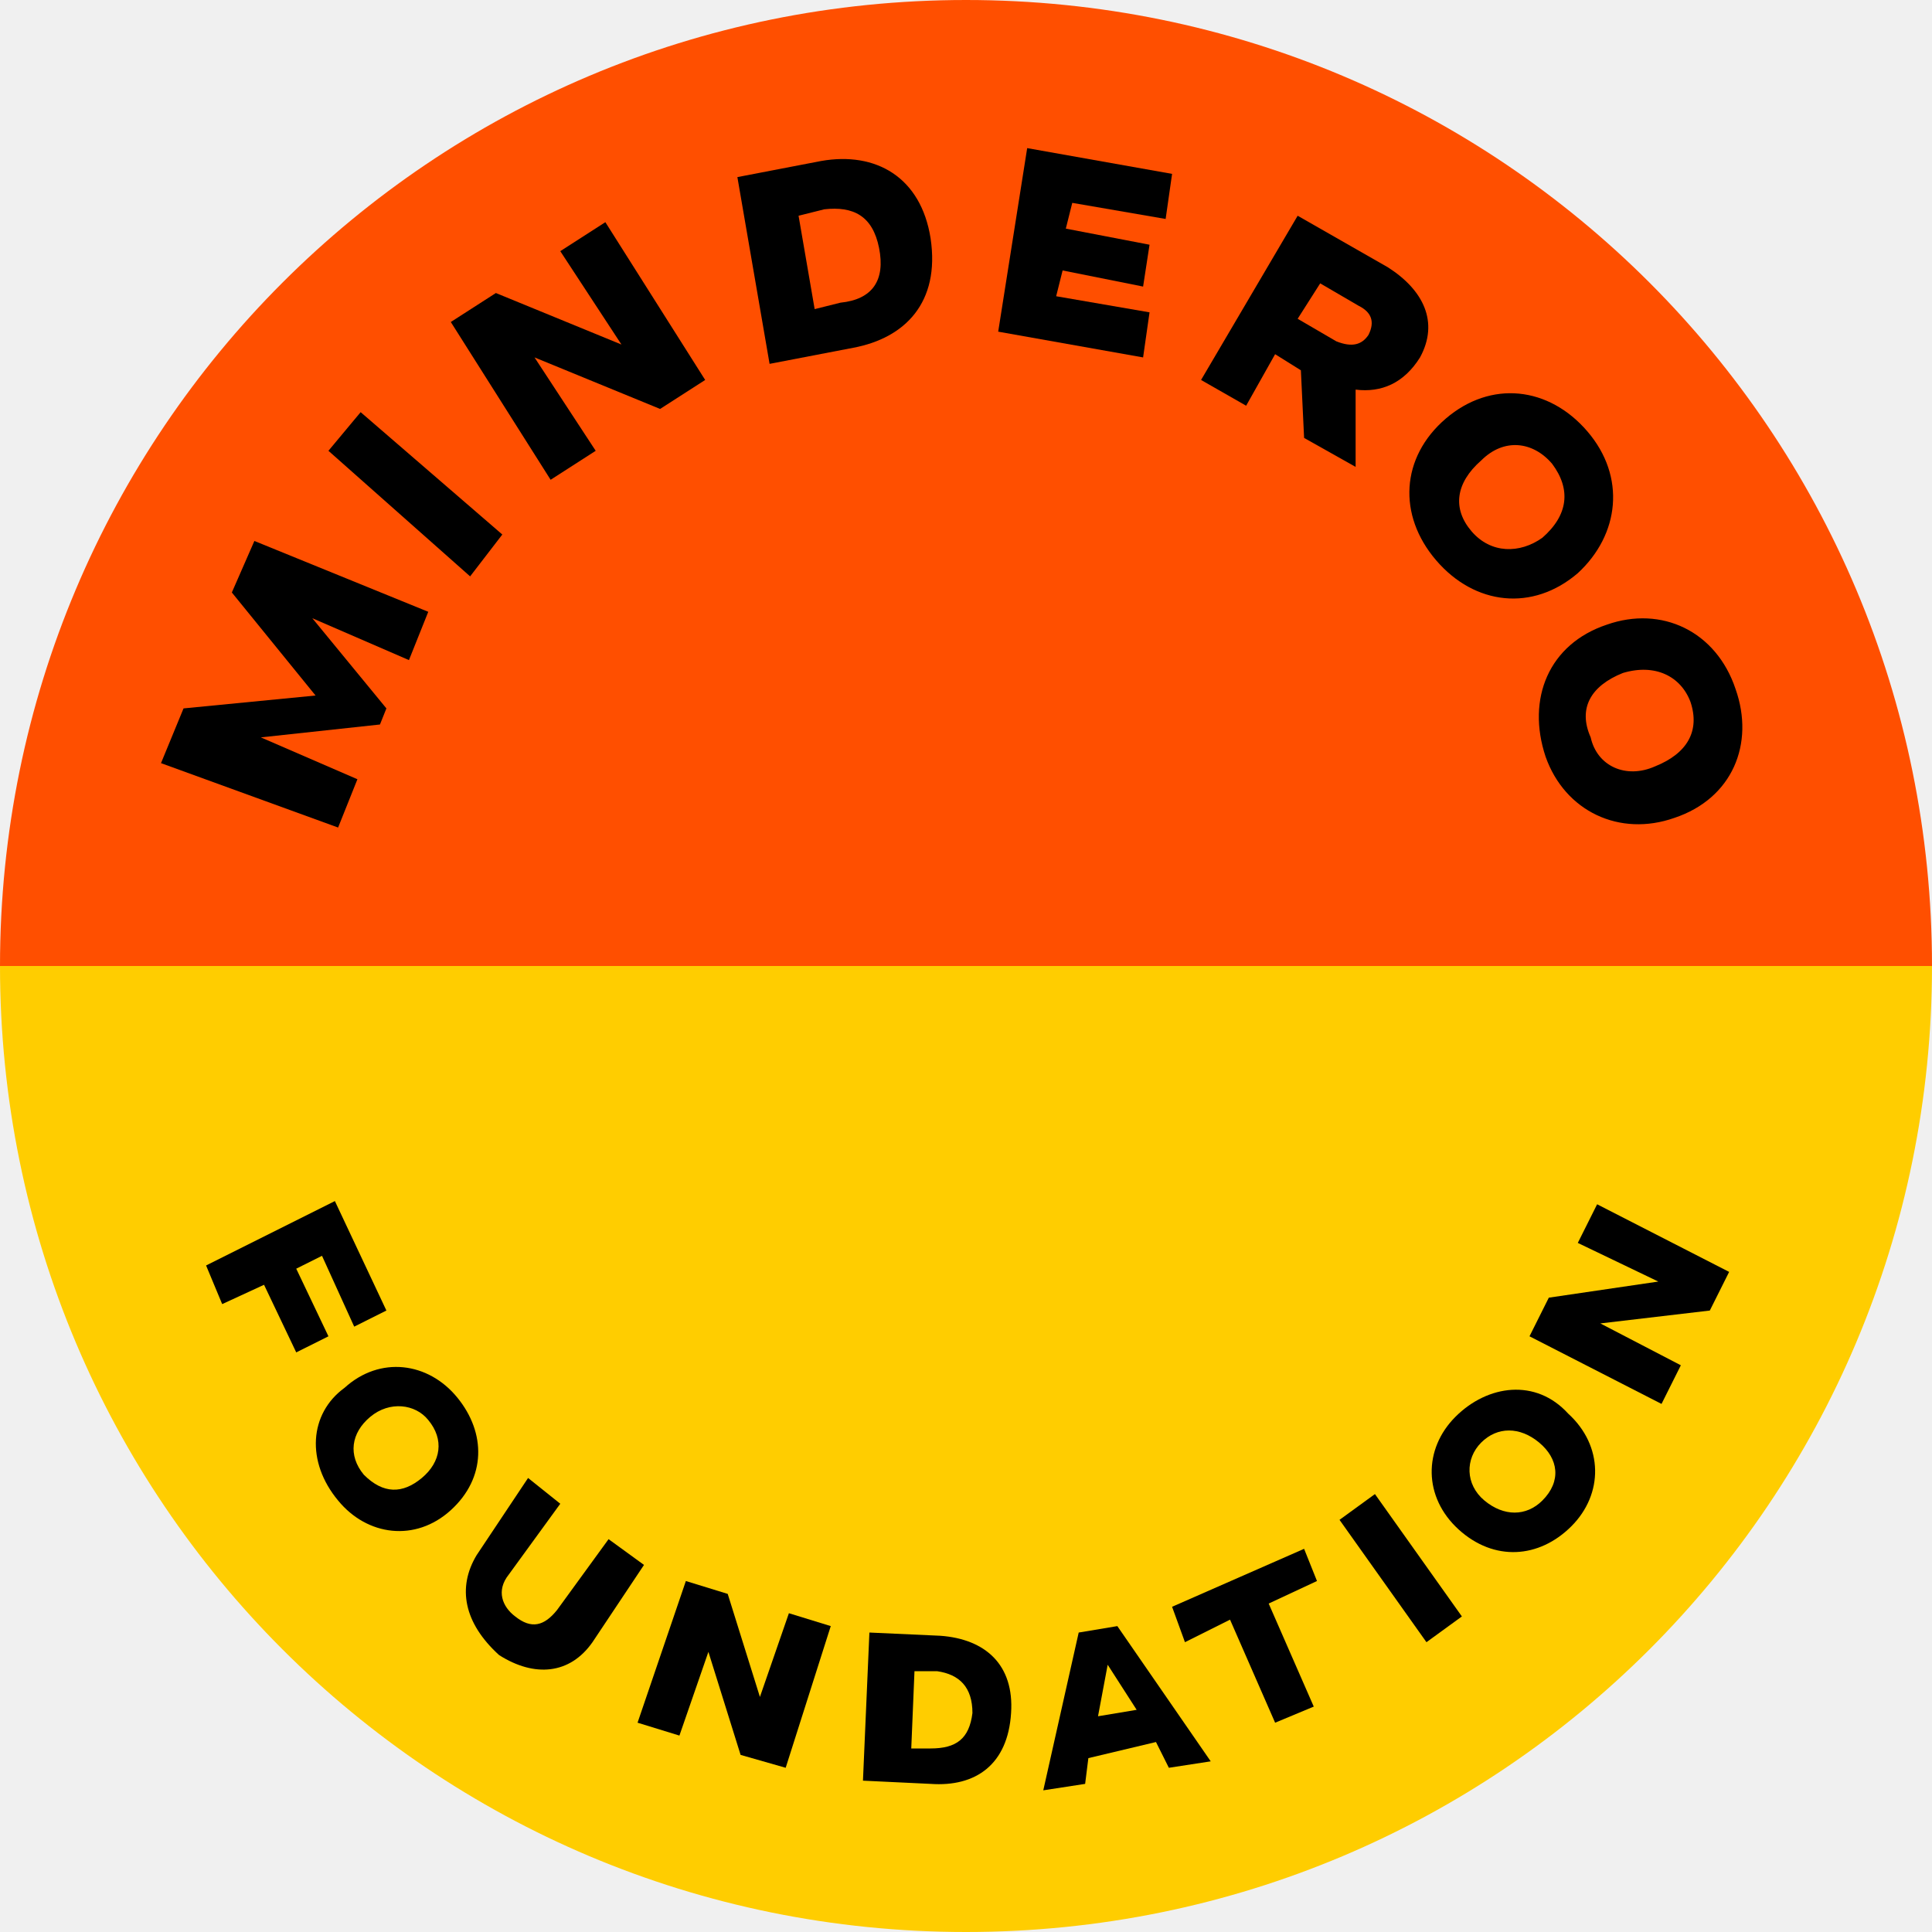
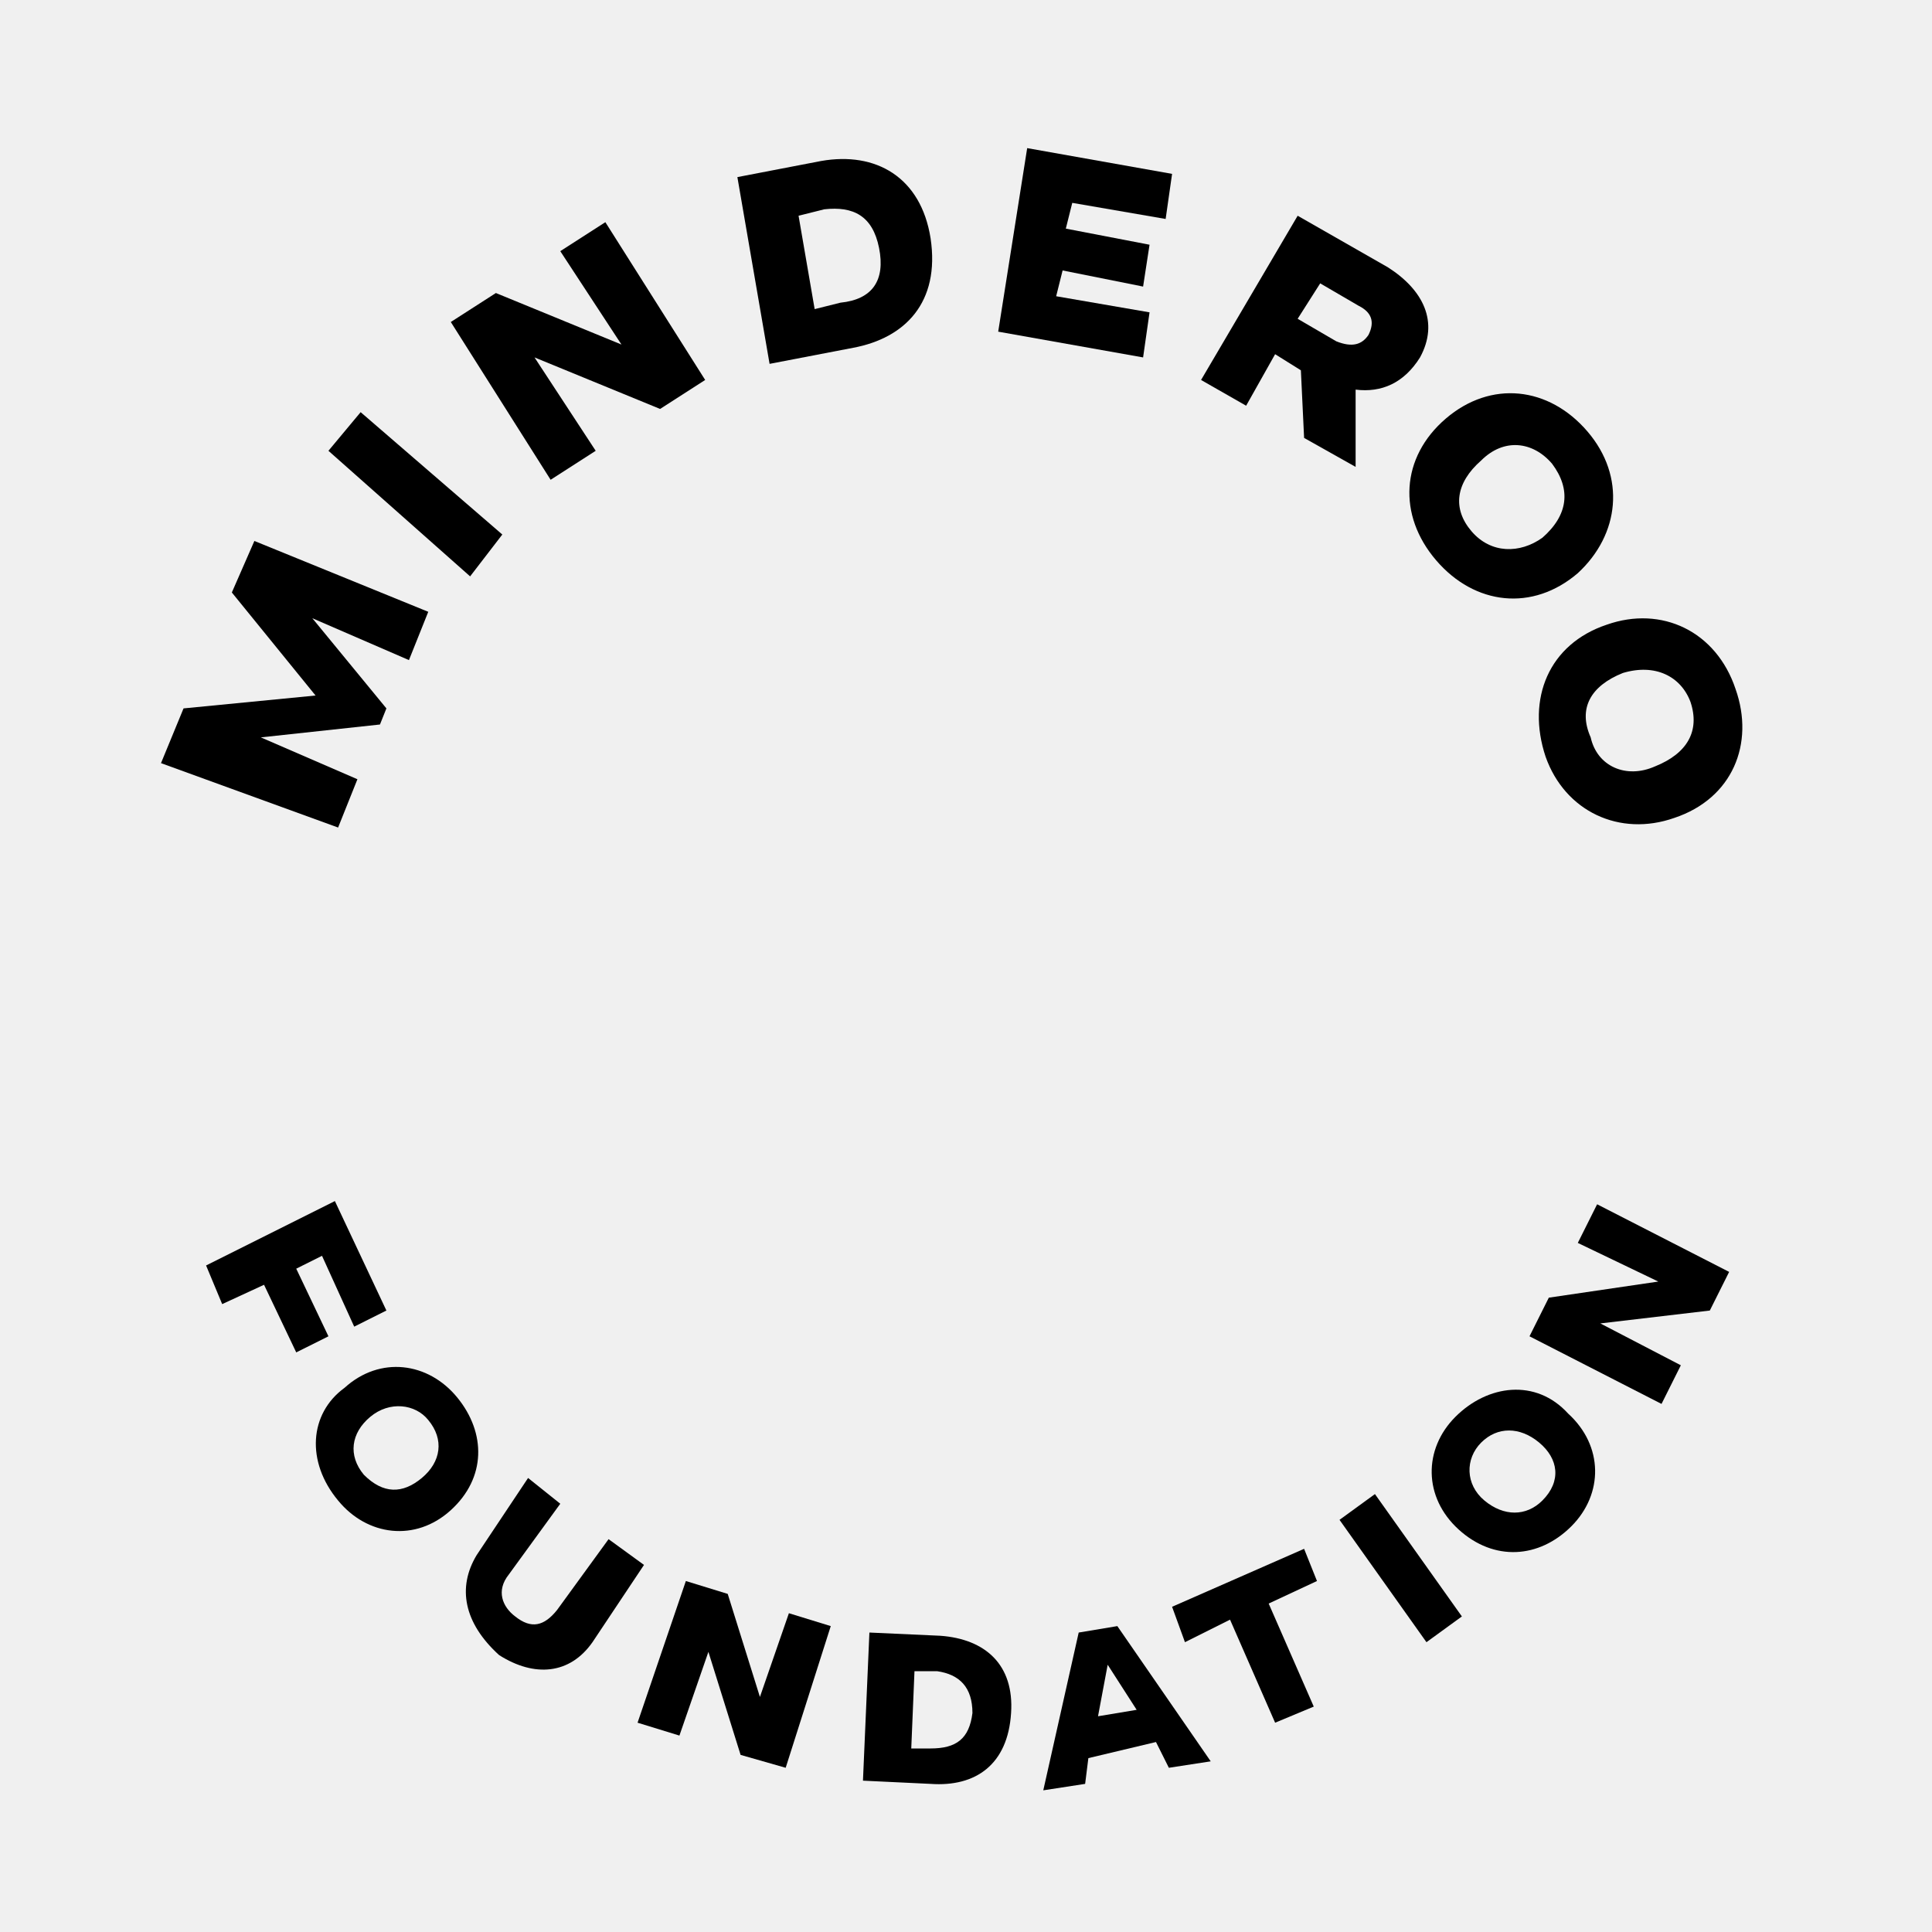
<svg xmlns="http://www.w3.org/2000/svg" width="60" height="60" viewBox="0 0 60 60" fill="none">
  <g clip-path="url(#clip0_985_4411)">
-     <path d="M30 0C13.4 0 0 13.4 0 30H60C60 13.4 46.6 0 30 0Z" fill="#FF4F00" />
-     <path d="M0 30C0 46.6 13.4 60 30 60C46.6 60 60 46.6 60 30H0Z" fill="#FFCD00" />
    <path d="M10.4 37.3L12 40.7L11 41.2L10 39L9.2 39.4L10.2 41.5L9.2 42L8.2 39.9L6.9 40.5L6.4 39.3L10.4 37.3Z" fill="black" />
    <path d="M10.7 43.1C11.8 42.1 13.3 42.3 14.2 43.4C15.1 44.5 15.1 45.9 14 46.9C12.9 47.9 11.4 47.7 10.5 46.6C9.5 45.4 9.6 43.9 10.7 43.1ZM13.1 45.9C13.7 45.4 13.8 44.7 13.3 44.1C12.9 43.6 12.1 43.5 11.5 44C10.9 44.5 10.8 45.2 11.3 45.8C11.9 46.4 12.5 46.4 13.1 45.9Z" fill="black" />
    <path d="M14.8 48.3L16.4 45.9L17.4 46.7L15.8 48.9C15.4 49.4 15.6 49.9 16 50.2C16.5 50.6 16.9 50.5 17.3 50L18.9 47.8L20 48.6L18.4 51C17.7 52 16.6 52.1 15.5 51.4C14.4 50.4 14.2 49.3 14.8 48.3Z" fill="black" />
    <path d="M21.3 49.1L22.6 49.5L23.6 52.7L24.5 50.1L25.8 50.5L24.4 54.9L23 54.5L22 51.3L21.1 53.9L19.8 53.5L21.3 49.1Z" fill="black" />
    <path d="M27 50.7L29.2 50.8C30.6 50.9 31.5 51.7 31.4 53.2C31.3 54.8 30.3 55.5 28.9 55.4L26.8 55.3L27 50.7ZM28.9 54.3C29.7 54.3 30.1 54 30.2 53.2C30.2 52.4 29.8 52 29.1 51.9H28.4L28.3 54.3H28.9Z" fill="black" />
    <path d="M35.9 54.1L33.8 54.6L33.7 55.4L32.4 55.6L33.5 50.7L34.7 50.5L37.6 54.7L36.3 54.9L35.9 54.1ZM35.3 53.1L34.4 51.7L34.1 53.3L35.3 53.1Z" fill="black" />
    <path d="M38.2 50.3L36.8 51L36.4 49.9L40.5 48.1L40.9 49.1L39.4 49.8L40.8 53L39.6 53.5L38.2 50.3Z" fill="black" />
    <path d="M41.6 47.2L42.7 46.4L45.4 50.2L44.3 51L41.6 47.2Z" fill="black" />
    <path d="M45.3 47.5C44.2 46.5 44.2 45 45.2 44C46.2 43 47.7 42.8 48.7 43.9C49.8 44.9 49.8 46.4 48.8 47.4C47.8 48.4 46.4 48.5 45.3 47.5ZM47.8 44.8C47.2 44.3 46.5 44.3 46 44.8C45.5 45.3 45.5 46.1 46.1 46.6C46.7 47.1 47.4 47.1 47.9 46.6C48.5 46 48.4 45.3 47.8 44.8Z" fill="black" />
    <path d="M47.5 41.5L48.1 40.3L51.5 39.8L49 38.6L49.6 37.4L53.7 39.5L53.1 40.7L49.7 41.1L52.2 42.4L51.6 43.6L47.5 41.5Z" fill="black" />
    <path d="M5 23.7L5.7 22L9.8 21.6L7.2 18.4L7.9 16.8L13.3 19L12.7 20.5L9.7 19.2L12 22L11.8 22.5L8.1 22.9L11.1 24.2L10.5 25.7L5 23.7Z" fill="black" />
    <path d="M10.2 14L11.2 12.8L15.6 16.6L14.6 17.9L10.2 14Z" fill="black" />
    <path d="M14 10L15.4 9.1L19.3 10.7L17.4 7.8L18.8 6.9L21.9 11.8L20.5 12.7L16.6 11.1L18.5 14L17.1 14.9L14 10Z" fill="black" />
    <path d="M22.9 5.5L25.5 5C27.2 4.7 28.6 5.5 28.9 7.4C29.2 9.4 28.1 10.5 26.5 10.8L23.9 11.3L22.9 5.5ZM26.1 9.4C27.1 9.3 27.5 8.7 27.3 7.7C27.1 6.7 26.5 6.4 25.6 6.5L24.8 6.7L25.3 9.6L26.1 9.4Z" fill="black" />
    <path d="M31.9 4.6L36.4 5.4L36.2 6.8L33.3 6.3L33.1 7.1L35.7 7.6L35.5 8.9L33 8.4L32.8 9.2L35.7 9.7L35.5 11.1L31 10.3L31.9 4.6Z" fill="black" />
    <path d="M42.1 14.5L40.5 13.6L40.4 11.5L39.6 11L38.7 12.6L37.3 11.8L40.3 6.7L43.1 8.3C44.2 9 44.7 10 44.1 11.1C43.6 11.9 42.9 12.2 42.1 12.1V14.5ZM42.5 10.4C42.7 10 42.6 9.7 42.2 9.5L41 8.8L40.3 9.9L41.5 10.6C42 10.8 42.3 10.7 42.5 10.4Z" fill="black" />
    <path d="M44.9 13C46.3 11.8 48.1 12 49.3 13.4C50.5 14.8 50.3 16.6 49 17.8C47.6 19 45.8 18.8 44.6 17.4C43.4 16 43.5 14.2 44.9 13ZM47.9 16.7C48.7 16 48.8 15.2 48.2 14.4C47.6 13.7 46.7 13.6 46 14.3C45.2 15 45.1 15.8 45.7 16.5C46.3 17.2 47.2 17.2 47.9 16.7Z" fill="black" />
    <path d="M49.9 19.4C51.6 18.8 53.3 19.6 53.9 21.4C54.5 23.1 53.8 24.8 52 25.4C50.3 26 48.6 25.2 48 23.5C47.4 21.7 48.1 20 49.9 19.4ZM51.4 23.8C52.4 23.4 52.8 22.7 52.5 21.8C52.2 21 51.4 20.6 50.4 20.9C49.4 21.3 49 22 49.4 22.9C49.6 23.8 50.5 24.2 51.4 23.8Z" fill="black" />
  </g>
  <defs>
    <clipPath id="clip0_985_4411">
      <rect width="60" height="60" fill="white" />
    </clipPath>
  </defs>
</svg>
